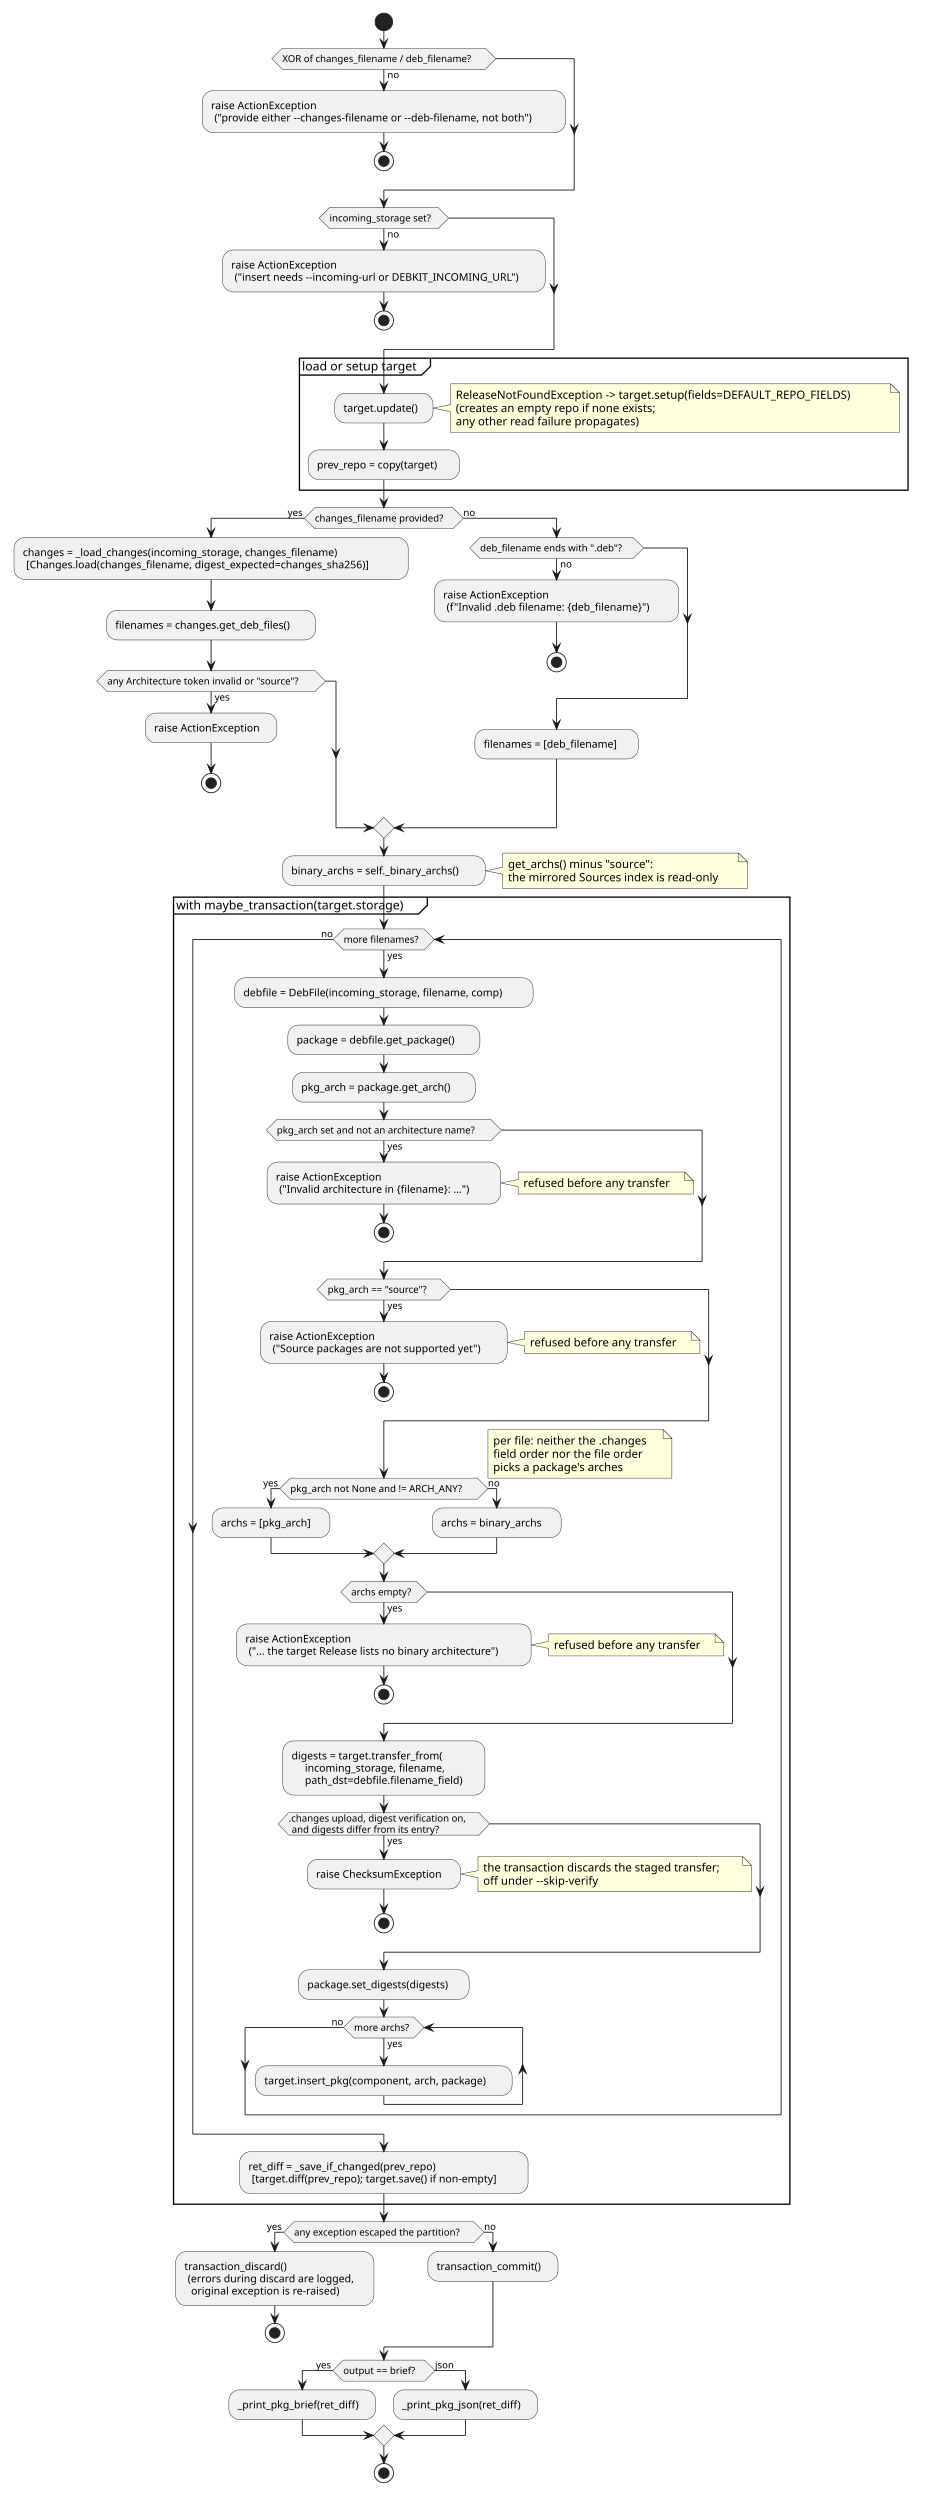
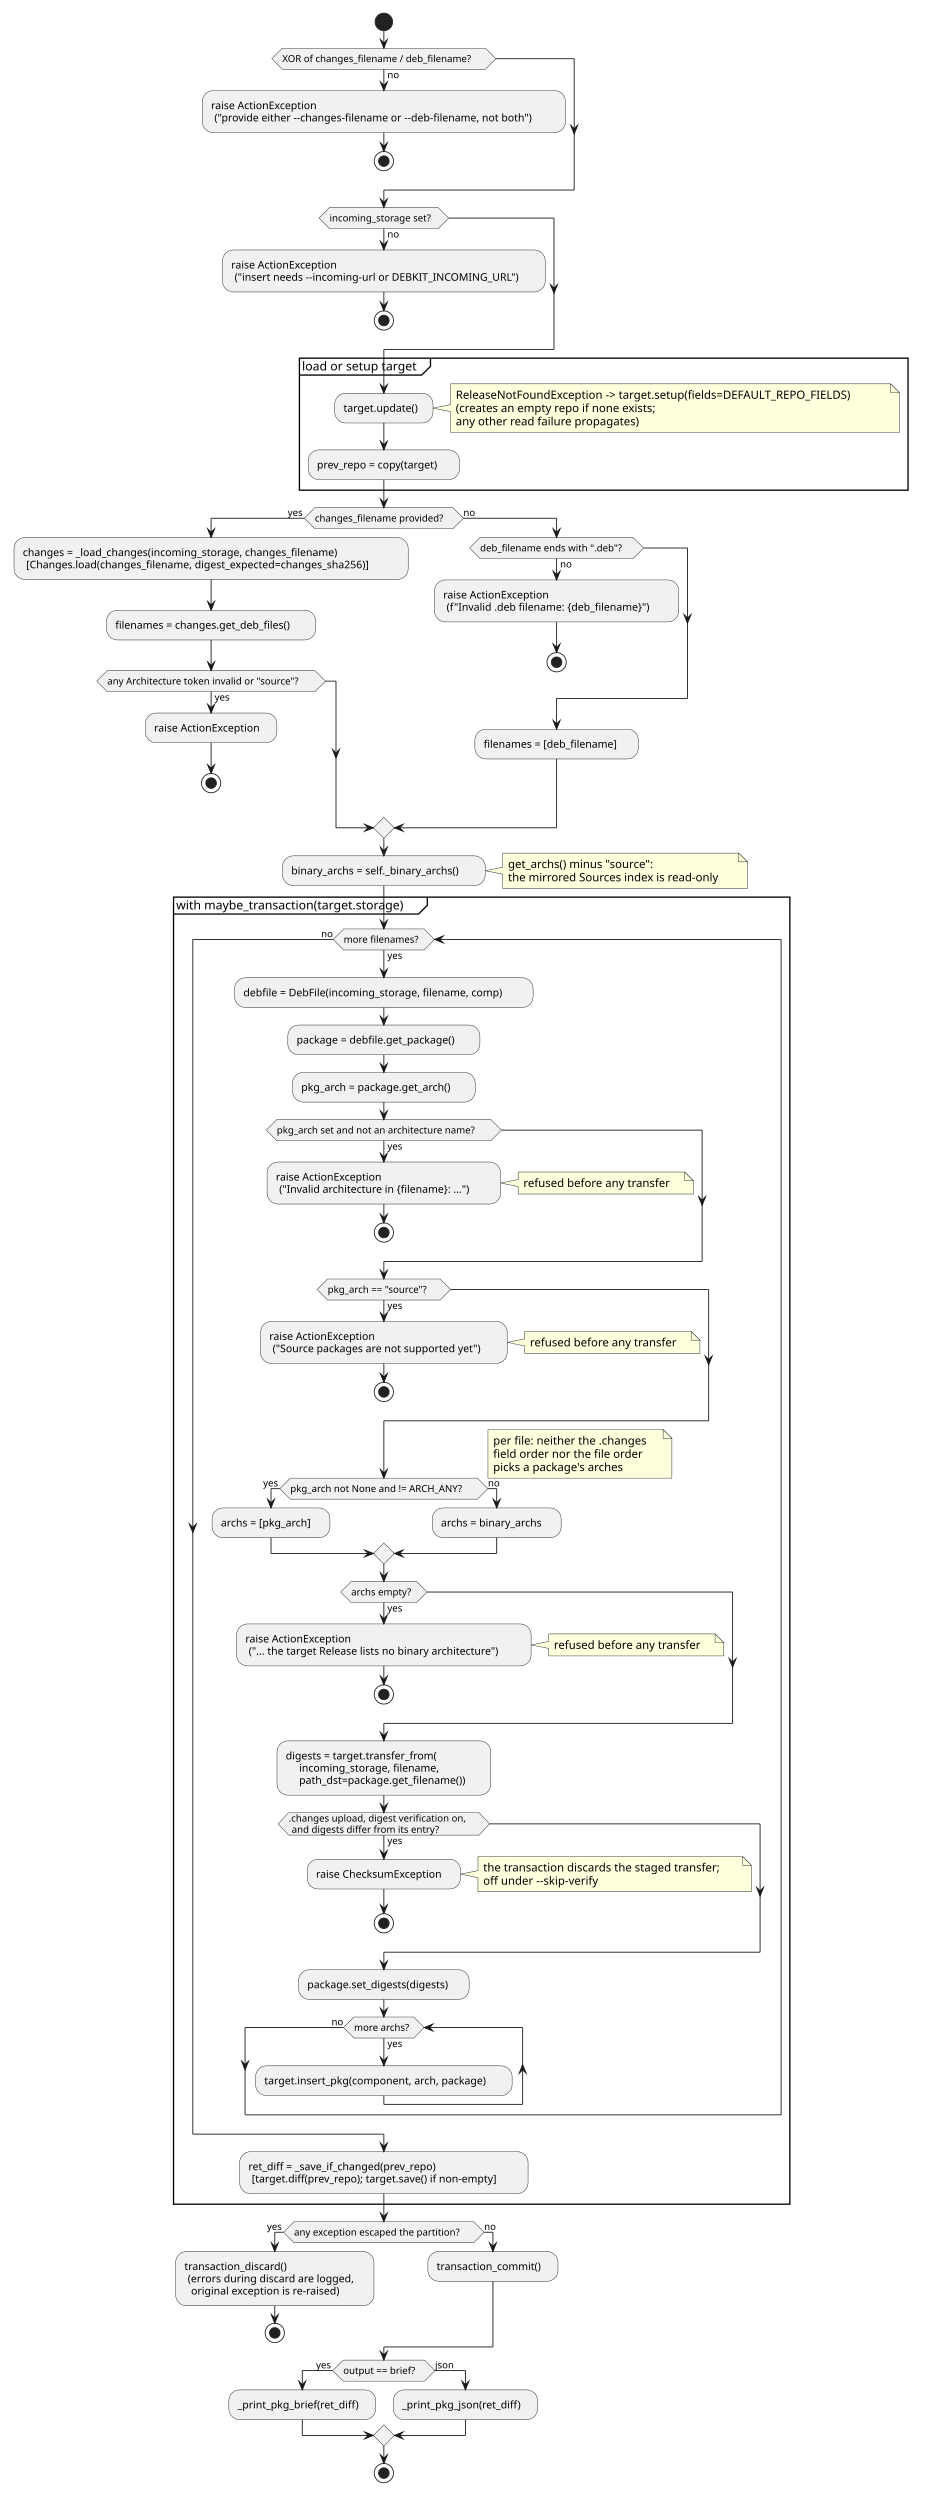
<svg xmlns="http://www.w3.org/2000/svg" version="1.1" data-diagram-type="ACTIVITY" style="width:1056px;height:2853px;background:#FFFFFF;" width="1056px" height="2853px" viewBox="0 0 1056 2853" zoomAndPan="magnify" preserveAspectRatio="none" contentStyleType="text/css">
  <defs />
  <g font-family="sans-serif" lengthAdjust="spacing">
    <ellipse cx="438.056" cy="25" rx="10" ry="10" fill="#222" style="stroke:#222;stroke-width:1;" />
    <rect x="230.85" y="103.402" width="414.412" height="47.938" fill="#F1F1F1" style="stroke:#181818;stroke-width:0.5;" rx="12.5" ry="12.5" />
    <text x="240.85" y="124.541" fill="#000" font-size="12" textLength="130.131">raise ActionException</text>
    <text x="244.664" y="138.51" fill="#000" font-size="12" textLength="390.598">("provide either --changes-filename or --deb-filename, not both")</text>
    <ellipse cx="438.056" cy="183.871" rx="11" ry="11" fill="none" style="stroke:#222;stroke-width:1;" />
    <ellipse cx="438.056" cy="183.871" rx="6" ry="6" fill="#222" style="stroke:#222;stroke-width:1;" />
    <polygon points="322.15,55,553.961,55,565.961,67,553.961,79,322.15,79,310.15,67,322.15,55" fill="#F1F1F1" style="stroke:#181818;stroke-width:0.5;stroke-linejoin:miter;stroke-miterlimit:10;" />
    <text x="442.056" y="89.21" fill="#000" font-size="11" textLength="13.702">no</text>
    <text x="322.15" y="70.808" fill="#000" font-size="11" textLength="231.811">XOR of changes_filename / deb_filename?</text>
    <rect x="253.906" y="285.273" width="368.299" height="47.938" fill="#F1F1F1" style="stroke:#181818;stroke-width:0.5;" rx="12.5" ry="12.5" />
    <text x="263.906" y="306.412" fill="#000" font-size="12" textLength="130.131">raise ActionException</text>
    <text x="267.721" y="320.381" fill="#000" font-size="12" textLength="344.484">("insert needs --incoming-url or DEBKIT_INCOMING_URL")</text>
    <ellipse cx="438.056" cy="365.742" rx="11" ry="11" fill="none" style="stroke:#222;stroke-width:1;" />
    <ellipse cx="438.056" cy="365.742" rx="6" ry="6" fill="#222" style="stroke:#222;stroke-width:1;" />
    <polygon points="376.073,236.871,500.038,236.871,512.038,248.871,500.038,260.871,376.073,260.871,364.073,248.871,376.073,236.871" fill="#F1F1F1" style="stroke:#181818;stroke-width:0.5;stroke-linejoin:miter;stroke-miterlimit:10;" />
    <text x="442.056" y="271.082" fill="#000" font-size="11" textLength="13.702">no</text>
    <text x="376.073" y="252.679" fill="#000" font-size="11" textLength="123.965">incoming_storage set?</text>
    <rect x="341.699" y="408.742" width="694.553" height="150.664" fill="none" style="stroke:#000;stroke-width:1.5;" />
    <path d="M491.262,408.742 L491.262,418.039 L481.262,428.039 L341.699,428.039" style="stroke:#000;stroke-width:1.5;" fill="none" />
    <text x="344.699" y="422.737" fill="#000" font-size="14" textLength="139.563">load or setup target</text>
    <path d="M514.134,438.039 L514.134,461.738 L494.134,465.738 L514.134,469.738 L514.134,493.438 A0,0 0 0 0 514.134,493.438 L1026.252,493.438 A0,0 0 0 0 1026.252,493.438 L1026.252,448.039 L1016.252,438.039 L514.134,438.039 A0,0 0 0 0 514.134,438.039" style="stroke:#181818;stroke-width:0.5;" fill="#FEFFDD" />
    <path d="M1016.252,438.039 L1016.252,448.039 L1026.252,448.039 L1016.252,438.039" style="stroke:#181818;stroke-width:0.5;" fill="#FEFFDD" />
    <text x="520.134" y="455.106" fill="#000" font-size="13" textLength="491.118">ReleaseNotFoundException -&gt; target.setup(fields=DEFAULT_REPO_FIELDS)</text>
    <text x="520.134" y="470.239" fill="#000" font-size="13" textLength="248.593">(creates an empty repo if none exists;</text>
    <text x="520.134" y="485.372" fill="#000" font-size="13" textLength="224.897">any other read failure propagates)</text>
    <rect x="381.978" y="448.754" width="112.156" height="33.969" fill="#F1F1F1" style="stroke:#181818;stroke-width:0.5;" rx="12.5" ry="12.5" />
    <text x="391.978" y="469.893" fill="#000" font-size="12" textLength="92.156">target.update()</text>
    <rect x="351.699" y="513.438" width="172.713" height="33.969" fill="#F1F1F1" style="stroke:#181818;stroke-width:0.5;" rx="12.5" ry="12.5" />
    <text x="361.699" y="534.576" fill="#000" font-size="12" textLength="152.713">prev_repo = copy(target)</text>
    <polygon points="359.291,579.406,516.82,579.406,528.82,591.406,516.82,603.406,359.291,603.406,347.291,591.406,359.291,579.406" fill="#F1F1F1" style="stroke:#181818;stroke-width:0.5;stroke-linejoin:miter;stroke-miterlimit:10;" />
    <text x="359.291" y="595.214" fill="#000" font-size="11" textLength="157.529">changes_filename provided?</text>
    <text x="328.283" y="588.812" fill="#000" font-size="11" textLength="19.008">yes</text>
    <text x="528.82" y="588.812" fill="#000" font-size="11" textLength="13.702">no</text>
    <rect x="16" y="613.406" width="449.826" height="47.938" fill="#F1F1F1" style="stroke:#181818;stroke-width:0.5;" rx="12.5" ry="12.5" />
    <text x="26" y="634.545" fill="#000" font-size="12" textLength="388.582">changes = _load_changes(incoming_storage, changes_filename)</text>
    <text x="29.814" y="648.514" fill="#000" font-size="12" textLength="426.012">[Changes.load(changes_filename, digest_expected=changes_sha256)]</text>
    <rect x="121.571" y="696.344" width="238.684" height="33.969" fill="#F1F1F1" style="stroke:#181818;stroke-width:0.5;" rx="12.5" ry="12.5" />
    <text x="131.571" y="717.482" fill="#000" font-size="12" textLength="218.684">filenames = changes.get_deb_files()</text>
    <rect x="165.848" y="813.715" width="150.131" height="33.969" fill="#F1F1F1" style="stroke:#181818;stroke-width:0.5;" rx="12.5" ry="12.5" />
    <text x="175.848" y="834.854" fill="#000" font-size="12" textLength="130.131">raise ActionException</text>
    <ellipse cx="240.913" cy="893.684" rx="11" ry="11" fill="none" style="stroke:#222;stroke-width:1;" />
    <ellipse cx="240.913" cy="893.684" rx="6" ry="6" fill="#222" style="stroke:#222;stroke-width:1;" />
    <polygon points="122.395,765.313,359.432,765.313,371.432,777.313,359.432,789.313,122.395,789.313,110.395,777.313,122.395,765.313" fill="#F1F1F1" style="stroke:#181818;stroke-width:0.5;stroke-linejoin:miter;stroke-miterlimit:10;" />
    <text x="244.913" y="799.523" fill="#000" font-size="11" textLength="19.008">yes</text>
    <text x="122.395" y="781.121" fill="#000" font-size="11" textLength="237.037">any Architecture token invalid or "source"?</text>
    <rect x="495.826" y="661.809" width="278.744" height="47.938" fill="#F1F1F1" style="stroke:#181818;stroke-width:0.5;" rx="12.5" ry="12.5" />
    <text x="505.826" y="682.947" fill="#000" font-size="12" textLength="130.131">raise ActionException</text>
    <text x="509.641" y="696.916" fill="#000" font-size="12" textLength="254.93">(f"Invalid .deb filename: {deb_filename}")</text>
    <ellipse cx="635.198" cy="755.746" rx="11" ry="11" fill="none" style="stroke:#222;stroke-width:1;" />
    <ellipse cx="635.198" cy="755.746" rx="6" ry="6" fill="#222" style="stroke:#222;stroke-width:1;" />
    <polygon points="547.875,613.406,722.521,613.406,734.521,625.406,722.521,637.406,547.875,637.406,535.875,625.406,547.875,613.406" fill="#F1F1F1" style="stroke:#181818;stroke-width:0.5;stroke-linejoin:miter;stroke-miterlimit:10;" />
    <text x="639.198" y="647.617" fill="#000" font-size="11" textLength="13.702">no</text>
    <text x="547.875" y="629.214" fill="#000" font-size="11" textLength="174.646">deb_filename ends with ".deb"?</text>
    <rect x="541.934" y="832.148" width="186.529" height="33.969" fill="#F1F1F1" style="stroke:#181818;stroke-width:0.5;" rx="12.5" ry="12.5" />
    <text x="551.934" y="853.287" fill="#000" font-size="12" textLength="166.529">filenames = [deb_filename]</text>
    <polygon points="438.056,932.684,450.056,944.684,438.056,956.684,426.056,944.684,438.056,932.684" fill="#F1F1F1" style="stroke:#181818;stroke-width:0.5;stroke-linejoin:miter;stroke-miterlimit:10;" />
    <path d="M573.771,973.535 L573.771,989.668 L553.771,993.668 L573.771,997.668 L573.771,1013.801 A0,0 0 0 0 573.771,1013.801 L852.917,1013.801 A0,0 0 0 0 852.917,1013.801 L852.917,983.535 L842.917,973.535 L573.771,973.535 A0,0 0 0 0 573.771,973.535" style="stroke:#181818;stroke-width:0.5;" fill="#FEFFDD" />
    <path d="M842.917,973.535 L842.917,983.535 L852.917,983.535 L842.917,973.535" style="stroke:#181818;stroke-width:0.5;" fill="#FEFFDD" />
    <text x="579.771" y="990.602" fill="#000" font-size="13" textLength="181.048">get_archs() minus "source":</text>
    <text x="579.771" y="1005.735" fill="#000" font-size="13" textLength="258.146">the mirrored Sources index is read-only</text>
    <rect x="322.341" y="976.684" width="231.43" height="33.969" fill="#F1F1F1" style="stroke:#181818;stroke-width:0.5;" rx="12.5" ry="12.5" />
    <text x="332.341" y="997.822" fill="#000" font-size="12" textLength="211.43">binary_archs = self._binary_archs()</text>
    <rect x="198.042" y="1023.801" width="703.358" height="1491.628" fill="none" style="stroke:#000;stroke-width:1.5;" />
    <path d="M487.652,1023.801 L487.652,1033.098 L477.652,1043.098 L198.042,1043.098" style="stroke:#000;stroke-width:1.5;" fill="none" />
    <text x="201.042" y="1037.796" fill="#000" font-size="14" textLength="279.61">with maybe_transaction(target.storage)</text>
    <rect x="267.729" y="1115.808" width="340.654" height="33.969" fill="#F1F1F1" style="stroke:#181818;stroke-width:0.5;" rx="12.5" ry="12.5" />
    <text x="277.729" y="1136.947" fill="#000" font-size="12" textLength="320.654">debfile = DebFile(incoming_storage, filename, comp)</text>
    <rect x="328.455" y="1169.777" width="219.201" height="33.969" fill="#F1F1F1" style="stroke:#181818;stroke-width:0.5;" rx="12.5" ry="12.5" />
    <text x="338.455" y="1190.916" fill="#000" font-size="12" textLength="199.201">package = debfile.get_package()</text>
    <rect x="333.755" y="1223.746" width="208.602" height="33.969" fill="#F1F1F1" style="stroke:#181818;stroke-width:0.5;" rx="12.5" ry="12.5" />
    <text x="343.755" y="1244.884" fill="#000" font-size="12" textLength="188.602">pkg_arch = package.get_arch()</text>
    <path d="M591.305,1337.519 L591.305,1346.085 L571.305,1350.085 L591.305,1354.085 L591.305,1362.652 A0,0 0 0 0 591.305,1362.652 L791.245,1362.652 A0,0 0 0 0 791.245,1362.652 L791.245,1347.519 L781.245,1337.519 L591.305,1337.519 A0,0 0 0 0 591.305,1337.519" style="stroke:#181818;stroke-width:0.5;" fill="#FEFFDD" />
    <path d="M781.245,1337.519 L781.245,1347.519 L791.245,1347.519 L781.245,1337.519" style="stroke:#181818;stroke-width:0.5;" fill="#FEFFDD" />
    <text x="597.305" y="1354.586" fill="#000" font-size="13" textLength="178.94">refused before any transfer</text>
    <rect x="304.807" y="1326.117" width="266.498" height="47.938" fill="#F1F1F1" style="stroke:#181818;stroke-width:0.5;" rx="12.5" ry="12.5" />
    <text x="314.807" y="1347.255" fill="#000" font-size="12" textLength="130.131">raise ActionException</text>
    <text x="318.621" y="1361.224" fill="#000" font-size="12" textLength="242.684">("Invalid architecture in {filename}: ...")</text>
    <ellipse cx="438.056" cy="1406.585" rx="11" ry="11" fill="none" style="stroke:#222;stroke-width:1;" />
    <ellipse cx="438.056" cy="1406.585" rx="6" ry="6" fill="#222" style="stroke:#222;stroke-width:1;" />
    <polygon points="315.853,1277.714,560.259,1277.714,572.259,1289.714,560.259,1301.714,315.853,1301.714,303.853,1289.714,315.853,1277.714" fill="#F1F1F1" style="stroke:#181818;stroke-width:0.5;stroke-linejoin:miter;stroke-miterlimit:10;" />
    <text x="442.056" y="1311.925" fill="#000" font-size="11" textLength="19.008">yes</text>
    <text x="315.853" y="1293.522" fill="#000" font-size="11" textLength="244.406">pkg_arch set and not an architecture name?</text>
    <path d="M598.793,1519.39 L598.793,1527.957 L578.793,1531.957 L598.793,1535.957 L598.793,1544.523 A0,0 0 0 0 598.793,1544.523 L798.733,1544.523 A0,0 0 0 0 798.733,1544.523 L798.733,1529.39 L788.733,1519.39 L598.793,1519.39 A0,0 0 0 0 598.793,1519.39" style="stroke:#181818;stroke-width:0.5;" fill="#FEFFDD" />
    <path d="M788.733,1519.39 L788.733,1529.39 L798.733,1529.39 L788.733,1519.39" style="stroke:#181818;stroke-width:0.5;" fill="#FEFFDD" />
    <text x="604.793" y="1536.457" fill="#000" font-size="13" textLength="178.94">refused before any transfer</text>
    <rect x="297.318" y="1507.988" width="281.475" height="47.938" fill="#F1F1F1" style="stroke:#181818;stroke-width:0.5;" rx="12.5" ry="12.5" />
    <text x="307.318" y="1529.126" fill="#000" font-size="12" textLength="130.131">raise ActionException</text>
    <text x="311.133" y="1543.095" fill="#000" font-size="12" textLength="257.66">("Source packages are not supported yet")</text>
    <ellipse cx="438.056" cy="1588.457" rx="11" ry="11" fill="none" style="stroke:#222;stroke-width:1;" />
    <ellipse cx="438.056" cy="1588.457" rx="6" ry="6" fill="#222" style="stroke:#222;stroke-width:1;" />
    <polygon points="373.919,1459.585,502.192,1459.585,514.192,1471.585,502.192,1483.585,373.919,1483.585,361.919,1471.585,373.919,1459.585" fill="#F1F1F1" style="stroke:#181818;stroke-width:0.5;stroke-linejoin:miter;stroke-miterlimit:10;" />
    <text x="442.056" y="1493.796" fill="#000" font-size="11" textLength="19.008">yes</text>
    <text x="373.919" y="1475.394" fill="#000" font-size="11" textLength="128.272">pkg_arch == "source"?</text>
    <path d="M556.838,1631.457 L556.838,1686.855 L766.751,1686.855 L766.751,1641.457 L756.751,1631.457 L556.838,1631.457" style="stroke:#181818;stroke-width:0.5;" fill="#FEFFDD" />
    <path d="M756.751,1631.457 L756.751,1641.457 L766.751,1641.457 L756.751,1631.457" style="stroke:#181818;stroke-width:0.5;" fill="#FEFFDD" />
    <text x="562.838" y="1648.523" fill="#000" font-size="13" textLength="188.913">per file: neither the .changes</text>
    <text x="562.838" y="1663.656" fill="#000" font-size="13" textLength="181.168">field order nor the file order</text>
    <text x="562.838" y="1678.789" fill="#000" font-size="13" textLength="162.602">picks a package's arches</text>
    <polygon points="331.273,1686.855,544.838,1686.855,556.838,1698.855,544.838,1710.855,331.273,1710.855,319.273,1698.855,331.273,1686.855" fill="#F1F1F1" style="stroke:#181818;stroke-width:0.5;stroke-linejoin:miter;stroke-miterlimit:10;" />
    <text x="331.273" y="1702.663" fill="#000" font-size="11" textLength="213.565">pkg_arch not None and != ARCH_ANY?</text>
    <text x="300.265" y="1696.261" fill="#000" font-size="11" textLength="19.008">yes</text>
    <text x="556.838" y="1696.261" fill="#000" font-size="11" textLength="13.702">no</text>
    <rect x="242.042" y="1720.855" width="134.463" height="33.969" fill="#F1F1F1" style="stroke:#181818;stroke-width:0.5;" rx="12.5" ry="12.5" />
    <text x="252.042" y="1741.994" fill="#000" font-size="12" textLength="114.463">archs = [pkg_arch]</text>
    <rect x="493.282" y="1720.855" width="147.113" height="33.969" fill="#F1F1F1" style="stroke:#181818;stroke-width:0.5;" rx="12.5" ry="12.5" />
    <text x="503.282" y="1741.994" fill="#000" font-size="12" textLength="127.113">archs = binary_archs</text>
    <polygon points="438.056,1760.824,450.056,1772.824,438.056,1784.824,426.056,1772.824,438.056,1760.824" fill="#F1F1F1" style="stroke:#181818;stroke-width:0.5;stroke-linejoin:miter;stroke-miterlimit:10;" />
    <path d="M626.098,1864.628 L626.098,1873.195 L606.098,1877.195 L626.098,1881.195 L626.098,1889.761 A0,0 0 0 0 626.098,1889.761 L826.038,1889.761 A0,0 0 0 0 826.038,1889.761 L826.038,1874.628 L816.038,1864.628 L626.098,1864.628 A0,0 0 0 0 626.098,1864.628" style="stroke:#181818;stroke-width:0.5;" fill="#FEFFDD" />
    <path d="M816.038,1864.628 L816.038,1874.628 L826.038,1874.628 L816.038,1864.628" style="stroke:#181818;stroke-width:0.5;" fill="#FEFFDD" />
    <text x="632.098" y="1881.695" fill="#000" font-size="13" textLength="178.94">refused before any transfer</text>
    <rect x="270.014" y="1853.226" width="336.084" height="47.938" fill="#F1F1F1" style="stroke:#181818;stroke-width:0.5;" rx="12.5" ry="12.5" />
    <text x="280.014" y="1874.365" fill="#000" font-size="12" textLength="130.131">raise ActionException</text>
    <text x="283.828" y="1888.333" fill="#000" font-size="12" textLength="312.27">("... the target Release lists no binary architecture")</text>
    <ellipse cx="438.056" cy="1933.695" rx="11" ry="11" fill="none" style="stroke:#222;stroke-width:1;" />
    <ellipse cx="438.056" cy="1933.695" rx="6" ry="6" fill="#222" style="stroke:#222;stroke-width:1;" />
    <polygon points="400.737,1804.824,475.374,1804.824,487.374,1816.824,475.374,1828.824,400.737,1828.824,388.737,1816.824,400.737,1804.824" fill="#F1F1F1" style="stroke:#181818;stroke-width:0.5;stroke-linejoin:miter;stroke-miterlimit:10;" />
    <text x="442.056" y="1839.034" fill="#000" font-size="11" textLength="19.008">yes</text>
    <text x="400.737" y="1820.632" fill="#000" font-size="11" textLength="74.637">archs empty?</text>
-     <rect x="322.678" y="1986.695" width="230.756" height="61.906" fill="#F1F1F1" style="stroke:#181818;stroke-width:0.5;" rx="12.5" ry="12.5" />
-     <text x="332.678" y="2007.833" fill="#000" font-size="12" textLength="187.617">digests = target.transfer_from(</text>
-     <text x="347.936" y="2021.802" fill="#000" font-size="12" textLength="170.461">incoming_storage, filename,</text>
-     <text x="347.936" y="2035.771" fill="#000" font-size="12" textLength="195.498">path_dst=debfile.filename_field)</text>
+     <rect x="316.101" y="1986.695" width="243.91" height="61.906" fill="#F1F1F1" style="stroke:#181818;stroke-width:0.5;" rx="12.5" ry="12.5" />
+     <text x="326.101" y="2007.833" fill="#000" font-size="12" textLength="187.617">digests = target.transfer_from(</text>
+     <text x="341.358" y="2021.802" fill="#000" font-size="12" textLength="170.461">incoming_storage, filename,</text>
+     <text x="341.358" y="2035.771" fill="#000" font-size="12" textLength="208.652">path_dst=package.get_filename())</text>
    <path d="M545.455,2118.613 L545.455,2134.746 L525.455,2138.746 L545.455,2142.746 L545.455,2158.878 A0,0 0 0 0 545.455,2158.878 L857.4,2158.878 A0,0 0 0 0 857.4,2158.878 L857.4,2128.613 L847.4,2118.613 L545.455,2118.613 A0,0 0 0 0 545.455,2118.613" style="stroke:#181818;stroke-width:0.5;" fill="#FEFFDD" />
    <path d="M847.4,2118.613 L847.4,2128.613 L857.4,2128.613 L847.4,2118.613" style="stroke:#181818;stroke-width:0.5;" fill="#FEFFDD" />
    <text x="551.455" y="2135.68" fill="#000" font-size="13" textLength="290.945">the transaction discards the staged transfer;</text>
    <text x="551.455" y="2150.813" fill="#000" font-size="13" textLength="140.601">off under --skip-verify</text>
    <rect x="350.656" y="2121.761" width="174.799" height="33.969" fill="#F1F1F1" style="stroke:#181818;stroke-width:0.5;" rx="12.5" ry="12.5" />
    <text x="360.656" y="2142.9" fill="#000" font-size="12" textLength="154.799">raise ChecksumException</text>
    <ellipse cx="438.056" cy="2194.843" rx="11" ry="11" fill="none" style="stroke:#222;stroke-width:1;" />
    <ellipse cx="438.056" cy="2194.843" rx="6" ry="6" fill="#222" style="stroke:#222;stroke-width:1;" />
    <polygon points="329.39,2068.601,546.721,2068.601,558.721,2081.406,546.721,2094.21,329.39,2094.21,317.39,2081.406,329.39,2068.601" fill="#F1F1F1" style="stroke:#181818;stroke-width:0.5;stroke-linejoin:miter;stroke-miterlimit:10;" />
    <text x="442.056" y="2104.421" fill="#000" font-size="11" textLength="19.008">yes</text>
    <text x="329.39" y="2078.812" fill="#000" font-size="11" textLength="217.331">.changes upload, digest verification on,</text>
    <text x="332.887" y="2091.616" fill="#000" font-size="11" textLength="180.678">and digests differ from its entry?</text>
    <rect x="340.701" y="2247.843" width="194.709" height="33.969" fill="#F1F1F1" style="stroke:#181818;stroke-width:0.5;" rx="12.5" ry="12.5" />
    <text x="350.701" y="2268.982" fill="#000" font-size="12" textLength="174.709">package.set_digests(digests)</text>
    <rect x="291.667" y="2357.522" width="292.777" height="33.969" fill="#F1F1F1" style="stroke:#181818;stroke-width:0.5;" rx="12.5" ry="12.5" />
    <text x="301.667" y="2378.661" fill="#000" font-size="12" textLength="272.777">target.insert_pkg(component, arch, package)</text>
    <polygon points="404.014,2301.812,472.098,2301.812,484.098,2313.812,472.098,2325.812,404.014,2325.812,392.014,2313.812,404.014,2301.812" fill="#F1F1F1" style="stroke:#181818;stroke-width:0.5;stroke-linejoin:miter;stroke-miterlimit:10;" />
    <text x="442.056" y="2336.022" fill="#000" font-size="11" textLength="19.008">yes</text>
    <text x="404.014" y="2317.62" fill="#000" font-size="11" textLength="68.084">more archs?</text>
    <text x="378.312" y="2311.218" fill="#000" font-size="11" textLength="13.702">no</text>
    <polygon points="392.181,1060.098,483.93,1060.098,495.93,1072.098,483.93,1084.098,392.181,1084.098,380.181,1072.098,392.181,1060.098" fill="#F1F1F1" style="stroke:#181818;stroke-width:0.5;stroke-linejoin:miter;stroke-miterlimit:10;" />
    <text x="442.056" y="1094.308" fill="#000" font-size="11" textLength="19.008">yes</text>
    <text x="392.181" y="1075.906" fill="#000" font-size="11" textLength="91.749">more filenames?</text>
    <text x="366.479" y="1069.503" fill="#000" font-size="11" textLength="13.702">no</text>
    <rect x="273.479" y="2455.491" width="329.152" height="47.938" fill="#F1F1F1" style="stroke:#181818;stroke-width:0.5;" rx="12.5" ry="12.5" />
    <text x="283.479" y="2476.63" fill="#000" font-size="12" textLength="235.207">ret_diff = _save_if_changed(prev_repo)</text>
    <text x="287.294" y="2490.599" fill="#000" font-size="12" textLength="305.338">[target.diff(prev_repo); target.save() if non-empty]</text>
    <polygon points="335.581,2535.429,540.531,2535.429,552.531,2547.429,540.531,2559.429,335.581,2559.429,323.581,2547.429,335.581,2535.429" fill="#F1F1F1" style="stroke:#181818;stroke-width:0.5;stroke-linejoin:miter;stroke-miterlimit:10;" />
    <text x="335.581" y="2551.237" fill="#000" font-size="11" textLength="204.95">any exception escaped the partition?</text>
    <text x="304.572" y="2544.834" fill="#000" font-size="11" textLength="19.008">yes</text>
    <text x="552.531" y="2544.834" fill="#000" font-size="11" textLength="13.702">no</text>
    <rect x="200.409" y="2569.429" width="226.344" height="61.906" fill="#F1F1F1" style="stroke:#181818;stroke-width:0.5;" rx="12.5" ry="12.5" />
    <text x="210.409" y="2590.567" fill="#000" font-size="12" textLength="126.855">transaction_discard()</text>
    <text x="214.223" y="2604.536" fill="#000" font-size="12" textLength="202.529">(errors during discard are logged,</text>
    <text x="218.038" y="2618.505" fill="#000" font-size="12" textLength="183.152">original exception is re-raised)</text>
    <ellipse cx="313.581" cy="2662.335" rx="11" ry="11" fill="none" style="stroke:#222;stroke-width:1;" />
    <ellipse cx="313.581" cy="2662.335" rx="6" ry="6" fill="#222" style="stroke:#222;stroke-width:1;" />
    <rect x="488.277" y="2569.429" width="148.508" height="33.969" fill="#F1F1F1" style="stroke:#181818;stroke-width:0.5;" rx="12.5" ry="12.5" />
    <text x="498.277" y="2590.567" fill="#000" font-size="12" textLength="128.508">transaction_commit()</text>
    <polygon points="391.682,2693.335,484.43,2693.335,496.43,2705.335,484.43,2717.335,391.682,2717.335,379.682,2705.335,391.682,2693.335" fill="#F1F1F1" style="stroke:#181818;stroke-width:0.5;stroke-linejoin:miter;stroke-miterlimit:10;" />
    <text x="391.682" y="2709.143" fill="#000" font-size="11" textLength="92.748">output == brief?</text>
    <text x="360.673" y="2702.741" fill="#000" font-size="11" textLength="19.008">yes</text>
    <text x="496.43" y="2702.741" fill="#000" font-size="11" textLength="22.489">json</text>
    <rect x="261.139" y="2727.335" width="167.656" height="33.969" fill="#F1F1F1" style="stroke:#181818;stroke-width:0.5;" rx="12.5" ry="12.5" />
    <text x="271.139" y="2748.474" fill="#000" font-size="12" textLength="147.656">_print_pkg_brief(ret_diff)</text>
    <rect x="448.795" y="2727.335" width="164.697" height="33.969" fill="#F1F1F1" style="stroke:#181818;stroke-width:0.5;" rx="12.5" ry="12.5" />
    <text x="458.795" y="2748.474" fill="#000" font-size="12" textLength="144.697">_print_pkg_json(ret_diff)</text>
    <polygon points="438.056,2767.304,450.056,2779.304,438.056,2791.304,426.056,2779.304,438.056,2767.304" fill="#F1F1F1" style="stroke:#181818;stroke-width:0.5;stroke-linejoin:miter;stroke-miterlimit:10;" />
    <ellipse cx="438.056" cy="2822.304" rx="11" ry="11" fill="none" style="stroke:#222;stroke-width:1;" />
    <ellipse cx="438.056" cy="2822.304" rx="6" ry="6" fill="#222" style="stroke:#222;stroke-width:1;" />
    <line x1="438.056" y1="151.34" x2="438.056" y2="172.871" style="stroke:#181818;stroke-width:1;" />
    <polygon points="434.056,162.871,438.056,172.871,442.056,162.871,438.056,166.871" fill="#181818" style="stroke:#181818;stroke-width:1;stroke-linejoin:miter;stroke-miterlimit:10;" />
    <line x1="438.056" y1="79" x2="438.056" y2="103.402" style="stroke:#181818;stroke-width:1;" />
    <polygon points="434.056,93.402,438.056,103.402,442.056,93.402,438.056,97.402" fill="#181818" style="stroke:#181818;stroke-width:1;stroke-linejoin:miter;stroke-miterlimit:10;" />
    <line x1="565.961" y1="67" x2="655.262" y2="67" style="stroke:#181818;stroke-width:1;" />
    <polygon points="651.262,142.871,655.262,152.871,659.262,142.871,655.262,146.871" fill="#181818" style="stroke:#181818;stroke-width:1;stroke-linejoin:miter;stroke-miterlimit:10;" />
    <line x1="655.262" y1="67" x2="655.262" y2="216.871" style="stroke:#181818;stroke-width:1;" />
    <line x1="655.262" y1="216.871" x2="438.056" y2="216.871" style="stroke:#181818;stroke-width:1;" />
    <line x1="438.056" y1="216.871" x2="438.056" y2="236.871" style="stroke:#181818;stroke-width:1;" />
    <polygon points="434.056,226.871,438.056,236.871,442.056,226.871,438.056,230.871" fill="#181818" style="stroke:#181818;stroke-width:1;stroke-linejoin:miter;stroke-miterlimit:10;" />
    <line x1="438.056" y1="35" x2="438.056" y2="55" style="stroke:#181818;stroke-width:1;" />
    <polygon points="434.056,45,438.056,55,442.056,45,438.056,49" fill="#181818" style="stroke:#181818;stroke-width:1;stroke-linejoin:miter;stroke-miterlimit:10;" />
    <line x1="438.056" y1="333.211" x2="438.056" y2="354.742" style="stroke:#181818;stroke-width:1;" />
    <polygon points="434.056,344.742,438.056,354.742,442.056,344.742,438.056,348.742" fill="#181818" style="stroke:#181818;stroke-width:1;stroke-linejoin:miter;stroke-miterlimit:10;" />
    <line x1="438.056" y1="260.871" x2="438.056" y2="285.273" style="stroke:#181818;stroke-width:1;" />
    <polygon points="434.056,275.273,438.056,285.273,442.056,275.273,438.056,279.273" fill="#181818" style="stroke:#181818;stroke-width:1;stroke-linejoin:miter;stroke-miterlimit:10;" />
    <line x1="512.038" y1="248.871" x2="632.205" y2="248.871" style="stroke:#181818;stroke-width:1;" />
    <polygon points="628.205,324.742,632.205,334.742,636.205,324.742,632.205,328.742" fill="#181818" style="stroke:#181818;stroke-width:1;stroke-linejoin:miter;stroke-miterlimit:10;" />
    <line x1="632.205" y1="248.871" x2="632.205" y2="398.742" style="stroke:#181818;stroke-width:1;" />
    <line x1="632.205" y1="398.742" x2="438.056" y2="398.742" style="stroke:#181818;stroke-width:1;" />
    <line x1="438.056" y1="398.742" x2="438.056" y2="448.754" style="stroke:#181818;stroke-width:1;" />
    <polygon points="434.056,438.754,438.056,448.754,442.056,438.754,438.056,442.754" fill="#181818" style="stroke:#181818;stroke-width:1;stroke-linejoin:miter;stroke-miterlimit:10;" />
    <line x1="438.056" y1="482.723" x2="438.056" y2="513.438" style="stroke:#181818;stroke-width:1;" />
    <polygon points="434.056,503.438,438.056,513.438,442.056,503.438,438.056,507.438" fill="#181818" style="stroke:#181818;stroke-width:1;stroke-linejoin:miter;stroke-miterlimit:10;" />
    <line x1="240.913" y1="661.344" x2="240.913" y2="696.344" style="stroke:#181818;stroke-width:1;" />
    <polygon points="236.913,686.344,240.913,696.344,244.913,686.344,240.913,690.344" fill="#181818" style="stroke:#181818;stroke-width:1;stroke-linejoin:miter;stroke-miterlimit:10;" />
    <line x1="240.913" y1="847.684" x2="240.913" y2="882.684" style="stroke:#181818;stroke-width:1;" />
    <polygon points="236.913,872.684,240.913,882.684,244.913,872.684,240.913,876.684" fill="#181818" style="stroke:#181818;stroke-width:1;stroke-linejoin:miter;stroke-miterlimit:10;" />
    <line x1="240.913" y1="789.313" x2="240.913" y2="813.715" style="stroke:#181818;stroke-width:1;" />
    <polygon points="236.913,803.715,240.913,813.715,244.913,803.715,240.913,807.715" fill="#181818" style="stroke:#181818;stroke-width:1;stroke-linejoin:miter;stroke-miterlimit:10;" />
    <line x1="371.432" y1="777.313" x2="383.432" y2="777.313" style="stroke:#181818;stroke-width:1;" />
    <polygon points="379.432,855.199,383.432,865.199,387.432,855.199,383.432,859.199" fill="#181818" style="stroke:#181818;stroke-width:1;stroke-linejoin:miter;stroke-miterlimit:10;" />
    <line x1="383.432" y1="777.313" x2="383.432" y2="944.684" style="stroke:#181818;stroke-width:1;" />
    <line x1="383.432" y1="944.684" x2="426.056" y2="944.684" style="stroke:#181818;stroke-width:1;" />
    <polygon points="416.056,940.684,426.056,944.684,416.056,948.684,420.056,944.684" fill="#181818" style="stroke:#181818;stroke-width:1;stroke-linejoin:miter;stroke-miterlimit:10;" />
    <line x1="240.913" y1="730.313" x2="240.913" y2="765.313" style="stroke:#181818;stroke-width:1;" />
    <polygon points="236.913,755.313,240.913,765.313,244.913,755.313,240.913,759.313" fill="#181818" style="stroke:#181818;stroke-width:1;stroke-linejoin:miter;stroke-miterlimit:10;" />
    <line x1="635.198" y1="709.746" x2="635.198" y2="744.746" style="stroke:#181818;stroke-width:1;" />
    <polygon points="631.198,734.746,635.198,744.746,639.198,734.746,635.198,738.746" fill="#181818" style="stroke:#181818;stroke-width:1;stroke-linejoin:miter;stroke-miterlimit:10;" />
    <line x1="635.198" y1="637.406" x2="635.198" y2="661.809" style="stroke:#181818;stroke-width:1;" />
    <polygon points="631.198,651.809,635.198,661.809,639.198,651.809,635.198,655.809" fill="#181818" style="stroke:#181818;stroke-width:1;stroke-linejoin:miter;stroke-miterlimit:10;" />
    <line x1="734.521" y1="625.406" x2="784.57" y2="625.406" style="stroke:#181818;stroke-width:1;" />
    <polygon points="780.57,701.277,784.57,711.277,788.57,701.277,784.57,705.277" fill="#181818" style="stroke:#181818;stroke-width:1;stroke-linejoin:miter;stroke-miterlimit:10;" />
    <line x1="784.57" y1="625.406" x2="784.57" y2="797.148" style="stroke:#181818;stroke-width:1;" />
    <line x1="784.57" y1="797.148" x2="635.198" y2="797.148" style="stroke:#181818;stroke-width:1;" />
    <line x1="635.198" y1="797.148" x2="635.198" y2="832.148" style="stroke:#181818;stroke-width:1;" />
    <polygon points="631.198,822.148,635.198,832.148,639.198,822.148,635.198,826.148" fill="#181818" style="stroke:#181818;stroke-width:1;stroke-linejoin:miter;stroke-miterlimit:10;" />
    <line x1="347.291" y1="591.406" x2="240.913" y2="591.406" style="stroke:#181818;stroke-width:1;" />
    <line x1="240.913" y1="591.406" x2="240.913" y2="613.406" style="stroke:#181818;stroke-width:1;" />
    <polygon points="236.913,603.406,240.913,613.406,244.913,603.406,240.913,607.406" fill="#181818" style="stroke:#181818;stroke-width:1;stroke-linejoin:miter;stroke-miterlimit:10;" />
    <line x1="528.82" y1="591.406" x2="635.198" y2="591.406" style="stroke:#181818;stroke-width:1;" />
    <line x1="635.198" y1="591.406" x2="635.198" y2="613.406" style="stroke:#181818;stroke-width:1;" />
    <polygon points="631.198,603.406,635.198,613.406,639.198,603.406,635.198,607.406" fill="#181818" style="stroke:#181818;stroke-width:1;stroke-linejoin:miter;stroke-miterlimit:10;" />
    <line x1="635.198" y1="866.117" x2="635.198" y2="944.684" style="stroke:#181818;stroke-width:1;" />
    <line x1="635.198" y1="944.684" x2="450.056" y2="944.684" style="stroke:#181818;stroke-width:1;" />
    <polygon points="460.056,940.684,450.056,944.684,460.056,948.684,456.056,944.684" fill="#181818" style="stroke:#181818;stroke-width:1;stroke-linejoin:miter;stroke-miterlimit:10;" />
    <line x1="438.056" y1="547.406" x2="438.056" y2="579.406" style="stroke:#181818;stroke-width:1;" />
    <polygon points="434.056,569.406,438.056,579.406,442.056,569.406,438.056,573.406" fill="#181818" style="stroke:#181818;stroke-width:1;stroke-linejoin:miter;stroke-miterlimit:10;" />
    <line x1="438.056" y1="956.684" x2="438.056" y2="976.684" style="stroke:#181818;stroke-width:1;" />
    <polygon points="434.056,966.684,438.056,976.684,442.056,966.684,438.056,970.684" fill="#181818" style="stroke:#181818;stroke-width:1;stroke-linejoin:miter;stroke-miterlimit:10;" />
    <line x1="438.056" y1="1149.777" x2="438.056" y2="1169.777" style="stroke:#181818;stroke-width:1;" />
    <polygon points="434.056,1159.777,438.056,1169.777,442.056,1159.777,438.056,1163.777" fill="#181818" style="stroke:#181818;stroke-width:1;stroke-linejoin:miter;stroke-miterlimit:10;" />
    <line x1="438.056" y1="1203.746" x2="438.056" y2="1223.746" style="stroke:#181818;stroke-width:1;" />
    <polygon points="434.056,1213.746,438.056,1223.746,442.056,1213.746,438.056,1217.746" fill="#181818" style="stroke:#181818;stroke-width:1;stroke-linejoin:miter;stroke-miterlimit:10;" />
    <line x1="438.056" y1="1374.054" x2="438.056" y2="1395.585" style="stroke:#181818;stroke-width:1;" />
    <polygon points="434.056,1385.585,438.056,1395.585,442.056,1385.585,438.056,1389.585" fill="#181818" style="stroke:#181818;stroke-width:1;stroke-linejoin:miter;stroke-miterlimit:10;" />
    <line x1="438.056" y1="1301.714" x2="438.056" y2="1326.117" style="stroke:#181818;stroke-width:1;" />
    <polygon points="434.056,1316.117,438.056,1326.117,442.056,1316.117,438.056,1320.117" fill="#181818" style="stroke:#181818;stroke-width:1;stroke-linejoin:miter;stroke-miterlimit:10;" />
    <line x1="572.259" y1="1289.714" x2="801.245" y2="1289.714" style="stroke:#181818;stroke-width:1;" />
    <polygon points="797.245,1365.585,801.245,1375.585,805.245,1365.585,801.245,1369.585" fill="#181818" style="stroke:#181818;stroke-width:1;stroke-linejoin:miter;stroke-miterlimit:10;" />
    <line x1="801.245" y1="1289.714" x2="801.245" y2="1439.585" style="stroke:#181818;stroke-width:1;" />
    <line x1="801.245" y1="1439.585" x2="438.056" y2="1439.585" style="stroke:#181818;stroke-width:1;" />
    <line x1="438.056" y1="1439.585" x2="438.056" y2="1459.585" style="stroke:#181818;stroke-width:1;" />
    <polygon points="434.056,1449.585,438.056,1459.585,442.056,1449.585,438.056,1453.585" fill="#181818" style="stroke:#181818;stroke-width:1;stroke-linejoin:miter;stroke-miterlimit:10;" />
    <line x1="438.056" y1="1257.714" x2="438.056" y2="1277.714" style="stroke:#181818;stroke-width:1;" />
    <polygon points="434.056,1267.714,438.056,1277.714,442.056,1267.714,438.056,1271.714" fill="#181818" style="stroke:#181818;stroke-width:1;stroke-linejoin:miter;stroke-miterlimit:10;" />
    <line x1="438.056" y1="1555.925" x2="438.056" y2="1577.457" style="stroke:#181818;stroke-width:1;" />
    <polygon points="434.056,1567.457,438.056,1577.457,442.056,1567.457,438.056,1571.457" fill="#181818" style="stroke:#181818;stroke-width:1;stroke-linejoin:miter;stroke-miterlimit:10;" />
    <line x1="438.056" y1="1483.585" x2="438.056" y2="1507.988" style="stroke:#181818;stroke-width:1;" />
    <polygon points="434.056,1497.988,438.056,1507.988,442.056,1497.988,438.056,1501.988" fill="#181818" style="stroke:#181818;stroke-width:1;stroke-linejoin:miter;stroke-miterlimit:10;" />
    <line x1="514.192" y1="1471.585" x2="808.733" y2="1471.585" style="stroke:#181818;stroke-width:1;" />
    <polygon points="804.733,1547.457,808.733,1557.457,812.733,1547.457,808.733,1551.457" fill="#181818" style="stroke:#181818;stroke-width:1;stroke-linejoin:miter;stroke-miterlimit:10;" />
    <line x1="808.733" y1="1471.585" x2="808.733" y2="1621.457" style="stroke:#181818;stroke-width:1;" />
    <line x1="808.733" y1="1621.457" x2="438.056" y2="1621.457" style="stroke:#181818;stroke-width:1;" />
    <line x1="438.056" y1="1621.457" x2="438.056" y2="1686.855" style="stroke:#181818;stroke-width:1;" />
    <polygon points="434.056,1676.855,438.056,1686.855,442.056,1676.855,438.056,1680.855" fill="#181818" style="stroke:#181818;stroke-width:1;stroke-linejoin:miter;stroke-miterlimit:10;" />
    <line x1="319.273" y1="1698.855" x2="309.273" y2="1698.855" style="stroke:#181818;stroke-width:1;" />
    <line x1="309.273" y1="1698.855" x2="309.273" y2="1720.855" style="stroke:#181818;stroke-width:1;" />
    <polygon points="305.273,1710.855,309.273,1720.855,313.273,1710.855,309.273,1714.855" fill="#181818" style="stroke:#181818;stroke-width:1;stroke-linejoin:miter;stroke-miterlimit:10;" />
    <line x1="556.838" y1="1698.855" x2="566.838" y2="1698.855" style="stroke:#181818;stroke-width:1;" />
    <line x1="566.838" y1="1698.855" x2="566.838" y2="1720.855" style="stroke:#181818;stroke-width:1;" />
    <polygon points="562.838,1710.855,566.838,1720.855,570.838,1710.855,566.838,1714.855" fill="#181818" style="stroke:#181818;stroke-width:1;stroke-linejoin:miter;stroke-miterlimit:10;" />
    <line x1="309.273" y1="1754.824" x2="309.273" y2="1772.824" style="stroke:#181818;stroke-width:1;" />
    <line x1="309.273" y1="1772.824" x2="426.056" y2="1772.824" style="stroke:#181818;stroke-width:1;" />
    <polygon points="416.056,1768.824,426.056,1772.824,416.056,1776.824,420.056,1772.824" fill="#181818" style="stroke:#181818;stroke-width:1;stroke-linejoin:miter;stroke-miterlimit:10;" />
    <line x1="566.838" y1="1754.824" x2="566.838" y2="1772.824" style="stroke:#181818;stroke-width:1;" />
    <line x1="566.838" y1="1772.824" x2="450.056" y2="1772.824" style="stroke:#181818;stroke-width:1;" />
    <polygon points="460.056,1768.824,450.056,1772.824,460.056,1776.824,456.056,1772.824" fill="#181818" style="stroke:#181818;stroke-width:1;stroke-linejoin:miter;stroke-miterlimit:10;" />
    <line x1="438.056" y1="1901.164" x2="438.056" y2="1922.695" style="stroke:#181818;stroke-width:1;" />
    <polygon points="434.056,1912.695,438.056,1922.695,442.056,1912.695,438.056,1916.695" fill="#181818" style="stroke:#181818;stroke-width:1;stroke-linejoin:miter;stroke-miterlimit:10;" />
    <line x1="438.056" y1="1828.824" x2="438.056" y2="1853.226" style="stroke:#181818;stroke-width:1;" />
    <polygon points="434.056,1843.226,438.056,1853.226,442.056,1843.226,438.056,1847.226" fill="#181818" style="stroke:#181818;stroke-width:1;stroke-linejoin:miter;stroke-miterlimit:10;" />
    <line x1="487.374" y1="1816.824" x2="836.038" y2="1816.824" style="stroke:#181818;stroke-width:1;" />
    <polygon points="832.038,1892.695,836.038,1902.695,840.038,1892.695,836.038,1896.695" fill="#181818" style="stroke:#181818;stroke-width:1;stroke-linejoin:miter;stroke-miterlimit:10;" />
    <line x1="836.038" y1="1816.824" x2="836.038" y2="1966.695" style="stroke:#181818;stroke-width:1;" />
    <line x1="836.038" y1="1966.695" x2="438.056" y2="1966.695" style="stroke:#181818;stroke-width:1;" />
    <line x1="438.056" y1="1966.695" x2="438.056" y2="1986.695" style="stroke:#181818;stroke-width:1;" />
    <polygon points="434.056,1976.695,438.056,1986.695,442.056,1976.695,438.056,1980.695" fill="#181818" style="stroke:#181818;stroke-width:1;stroke-linejoin:miter;stroke-miterlimit:10;" />
    <line x1="438.056" y1="1784.824" x2="438.056" y2="1804.824" style="stroke:#181818;stroke-width:1;" />
    <polygon points="434.056,1794.824,438.056,1804.824,442.056,1794.824,438.056,1798.824" fill="#181818" style="stroke:#181818;stroke-width:1;stroke-linejoin:miter;stroke-miterlimit:10;" />
    <line x1="438.056" y1="2155.73" x2="438.056" y2="2183.843" style="stroke:#181818;stroke-width:1;" />
    <polygon points="434.056,2173.843,438.056,2183.843,442.056,2173.843,438.056,2177.843" fill="#181818" style="stroke:#181818;stroke-width:1;stroke-linejoin:miter;stroke-miterlimit:10;" />
    <line x1="438.056" y1="2094.21" x2="438.056" y2="2121.761" style="stroke:#181818;stroke-width:1;" />
    <polygon points="434.056,2111.761,438.056,2121.761,442.056,2111.761,438.056,2115.761" fill="#181818" style="stroke:#181818;stroke-width:1;stroke-linejoin:miter;stroke-miterlimit:10;" />
    <line x1="558.721" y1="2081.406" x2="867.4" y2="2081.406" style="stroke:#181818;stroke-width:1;" />
    <polygon points="863.4,2153.843,867.4,2163.843,871.4,2153.843,867.4,2157.843" fill="#181818" style="stroke:#181818;stroke-width:1;stroke-linejoin:miter;stroke-miterlimit:10;" />
    <line x1="867.4" y1="2081.406" x2="867.4" y2="2227.843" style="stroke:#181818;stroke-width:1;" />
    <line x1="867.4" y1="2227.843" x2="438.056" y2="2227.843" style="stroke:#181818;stroke-width:1;" />
    <line x1="438.056" y1="2227.843" x2="438.056" y2="2247.843" style="stroke:#181818;stroke-width:1;" />
    <polygon points="434.056,2237.843,438.056,2247.843,442.056,2237.843,438.056,2241.843" fill="#181818" style="stroke:#181818;stroke-width:1;stroke-linejoin:miter;stroke-miterlimit:10;" />
    <line x1="438.056" y1="2048.601" x2="438.056" y2="2068.601" style="stroke:#181818;stroke-width:1;" />
    <polygon points="434.056,2058.601,438.056,2068.601,442.056,2058.601,438.056,2062.601" fill="#181818" style="stroke:#181818;stroke-width:1;stroke-linejoin:miter;stroke-miterlimit:10;" />
    <line x1="438.056" y1="2325.812" x2="438.056" y2="2357.522" style="stroke:#181818;stroke-width:1;" />
    <polygon points="434.056,2347.522,438.056,2357.522,442.056,2347.522,438.056,2351.522" fill="#181818" style="stroke:#181818;stroke-width:1;stroke-linejoin:miter;stroke-miterlimit:10;" />
    <line x1="438.056" y1="2391.491" x2="438.056" y2="2401.491" style="stroke:#181818;stroke-width:1;" />
    <line x1="438.056" y1="2401.491" x2="596.444" y2="2401.491" style="stroke:#181818;stroke-width:1;" />
    <polygon points="592.444,2366.104,596.444,2356.104,600.444,2366.104,596.444,2362.104" fill="#181818" style="stroke:#181818;stroke-width:1;stroke-linejoin:miter;stroke-miterlimit:10;" />
    <line x1="596.444" y1="2313.812" x2="596.444" y2="2401.491" style="stroke:#181818;stroke-width:1;" />
    <line x1="596.444" y1="2313.812" x2="484.098" y2="2313.812" style="stroke:#181818;stroke-width:1;" />
    <polygon points="494.098,2309.812,484.098,2313.812,494.098,2317.812,490.098,2313.812" fill="#181818" style="stroke:#181818;stroke-width:1;stroke-linejoin:miter;stroke-miterlimit:10;" />
    <line x1="392.014" y1="2313.812" x2="279.667" y2="2313.812" style="stroke:#181818;stroke-width:1;" />
    <polygon points="275.667,2352.104,279.667,2362.104,283.667,2352.104,279.667,2356.104" fill="#181818" style="stroke:#181818;stroke-width:1;stroke-linejoin:miter;stroke-miterlimit:10;" />
    <line x1="279.667" y1="2313.812" x2="279.667" y2="2413.491" style="stroke:#181818;stroke-width:1;" />
    <line x1="279.667" y1="2413.491" x2="891.4" y2="2413.491" style="stroke:#181818;stroke-width:1;" />
    <line x1="891.4" y1="1072.098" x2="891.4" y2="2413.491" style="stroke:#181818;stroke-width:1;" />
    <line x1="891.4" y1="1072.098" x2="495.93" y2="1072.098" style="stroke:#181818;stroke-width:1;" />
    <polygon points="505.93,1068.098,495.93,1072.098,505.93,1076.098,501.93,1072.098" fill="#181818" style="stroke:#181818;stroke-width:1;stroke-linejoin:miter;stroke-miterlimit:10;" />
    <line x1="438.056" y1="2281.812" x2="438.056" y2="2301.812" style="stroke:#181818;stroke-width:1;" />
    <polygon points="434.056,2291.812,438.056,2301.812,442.056,2291.812,438.056,2295.812" fill="#181818" style="stroke:#181818;stroke-width:1;stroke-linejoin:miter;stroke-miterlimit:10;" />
    <line x1="438.056" y1="1084.098" x2="438.056" y2="1115.808" style="stroke:#181818;stroke-width:1;" />
    <polygon points="434.056,1105.808,438.056,1115.808,442.056,1105.808,438.056,1109.808" fill="#181818" style="stroke:#181818;stroke-width:1;stroke-linejoin:miter;stroke-miterlimit:10;" />
    <line x1="380.181" y1="1072.098" x2="220.042" y2="1072.098" style="stroke:#181818;stroke-width:1;" />
    <polygon points="216.042,1739.078,220.042,1749.078,224.042,1739.078,220.042,1743.078" fill="#181818" style="stroke:#181818;stroke-width:1;stroke-linejoin:miter;stroke-miterlimit:10;" />
    <line x1="220.042" y1="1072.098" x2="220.042" y2="2435.491" style="stroke:#181818;stroke-width:1;" />
    <line x1="220.042" y1="2435.491" x2="438.056" y2="2435.491" style="stroke:#181818;stroke-width:1;" />
    <line x1="438.056" y1="2435.491" x2="438.056" y2="2455.491" style="stroke:#181818;stroke-width:1;" />
    <polygon points="434.056,2445.491,438.056,2455.491,442.056,2445.491,438.056,2449.491" fill="#181818" style="stroke:#181818;stroke-width:1;stroke-linejoin:miter;stroke-miterlimit:10;" />
    <line x1="438.056" y1="1010.652" x2="438.056" y2="1060.098" style="stroke:#181818;stroke-width:1;" />
    <polygon points="434.056,1050.098,438.056,1060.098,442.056,1050.098,438.056,1054.098" fill="#181818" style="stroke:#181818;stroke-width:1;stroke-linejoin:miter;stroke-miterlimit:10;" />
    <line x1="313.581" y1="2631.335" x2="313.581" y2="2651.335" style="stroke:#181818;stroke-width:1;" />
    <polygon points="309.581,2641.335,313.581,2651.335,317.581,2641.335,313.581,2645.335" fill="#181818" style="stroke:#181818;stroke-width:1;stroke-linejoin:miter;stroke-miterlimit:10;" />
    <line x1="323.581" y1="2547.429" x2="313.581" y2="2547.429" style="stroke:#181818;stroke-width:1;" />
    <line x1="313.581" y1="2547.429" x2="313.581" y2="2569.429" style="stroke:#181818;stroke-width:1;" />
    <polygon points="309.581,2559.429,313.581,2569.429,317.581,2559.429,313.581,2563.429" fill="#181818" style="stroke:#181818;stroke-width:1;stroke-linejoin:miter;stroke-miterlimit:10;" />
    <line x1="552.531" y1="2547.429" x2="562.531" y2="2547.429" style="stroke:#181818;stroke-width:1;" />
    <line x1="562.531" y1="2547.429" x2="562.531" y2="2569.429" style="stroke:#181818;stroke-width:1;" />
    <polygon points="558.531,2559.429,562.531,2569.429,566.531,2559.429,562.531,2563.429" fill="#181818" style="stroke:#181818;stroke-width:1;stroke-linejoin:miter;stroke-miterlimit:10;" />
    <line x1="562.531" y1="2603.397" x2="562.531" y2="2678.335" style="stroke:#181818;stroke-width:1;" />
    <line x1="562.531" y1="2678.335" x2="438.056" y2="2678.335" style="stroke:#181818;stroke-width:1;" />
    <line x1="438.056" y1="2678.335" x2="438.056" y2="2693.335" style="stroke:#181818;stroke-width:1;" />
    <polygon points="434.056,2683.335,438.056,2693.335,442.056,2683.335,438.056,2687.335" fill="#181818" style="stroke:#181818;stroke-width:1;stroke-linejoin:miter;stroke-miterlimit:10;" />
    <line x1="438.056" y1="2503.429" x2="438.056" y2="2535.429" style="stroke:#181818;stroke-width:1;" />
    <polygon points="434.056,2525.429,438.056,2535.429,442.056,2525.429,438.056,2529.429" fill="#181818" style="stroke:#181818;stroke-width:1;stroke-linejoin:miter;stroke-miterlimit:10;" />
    <line x1="379.682" y1="2705.335" x2="344.967" y2="2705.335" style="stroke:#181818;stroke-width:1;" />
    <line x1="344.967" y1="2705.335" x2="344.967" y2="2727.335" style="stroke:#181818;stroke-width:1;" />
    <polygon points="340.967,2717.335,344.967,2727.335,348.967,2717.335,344.967,2721.335" fill="#181818" style="stroke:#181818;stroke-width:1;stroke-linejoin:miter;stroke-miterlimit:10;" />
    <line x1="496.43" y1="2705.335" x2="531.144" y2="2705.335" style="stroke:#181818;stroke-width:1;" />
    <line x1="531.144" y1="2705.335" x2="531.144" y2="2727.335" style="stroke:#181818;stroke-width:1;" />
    <polygon points="527.144,2717.335,531.144,2727.335,535.144,2717.335,531.144,2721.335" fill="#181818" style="stroke:#181818;stroke-width:1;stroke-linejoin:miter;stroke-miterlimit:10;" />
    <line x1="344.967" y1="2761.304" x2="344.967" y2="2779.304" style="stroke:#181818;stroke-width:1;" />
    <line x1="344.967" y1="2779.304" x2="426.056" y2="2779.304" style="stroke:#181818;stroke-width:1;" />
    <polygon points="416.056,2775.304,426.056,2779.304,416.056,2783.304,420.056,2779.304" fill="#181818" style="stroke:#181818;stroke-width:1;stroke-linejoin:miter;stroke-miterlimit:10;" />
    <line x1="531.144" y1="2761.304" x2="531.144" y2="2779.304" style="stroke:#181818;stroke-width:1;" />
    <line x1="531.144" y1="2779.304" x2="450.056" y2="2779.304" style="stroke:#181818;stroke-width:1;" />
    <polygon points="460.056,2775.304,450.056,2779.304,460.056,2783.304,456.056,2779.304" fill="#181818" style="stroke:#181818;stroke-width:1;stroke-linejoin:miter;stroke-miterlimit:10;" />
    <line x1="438.056" y1="2791.304" x2="438.056" y2="2811.304" style="stroke:#181818;stroke-width:1;" />
    <polygon points="434.056,2801.304,438.056,2811.304,442.056,2801.304,438.056,2805.304" fill="#181818" style="stroke:#181818;stroke-width:1;stroke-linejoin:miter;stroke-miterlimit:10;" />
  </g>
</svg>
